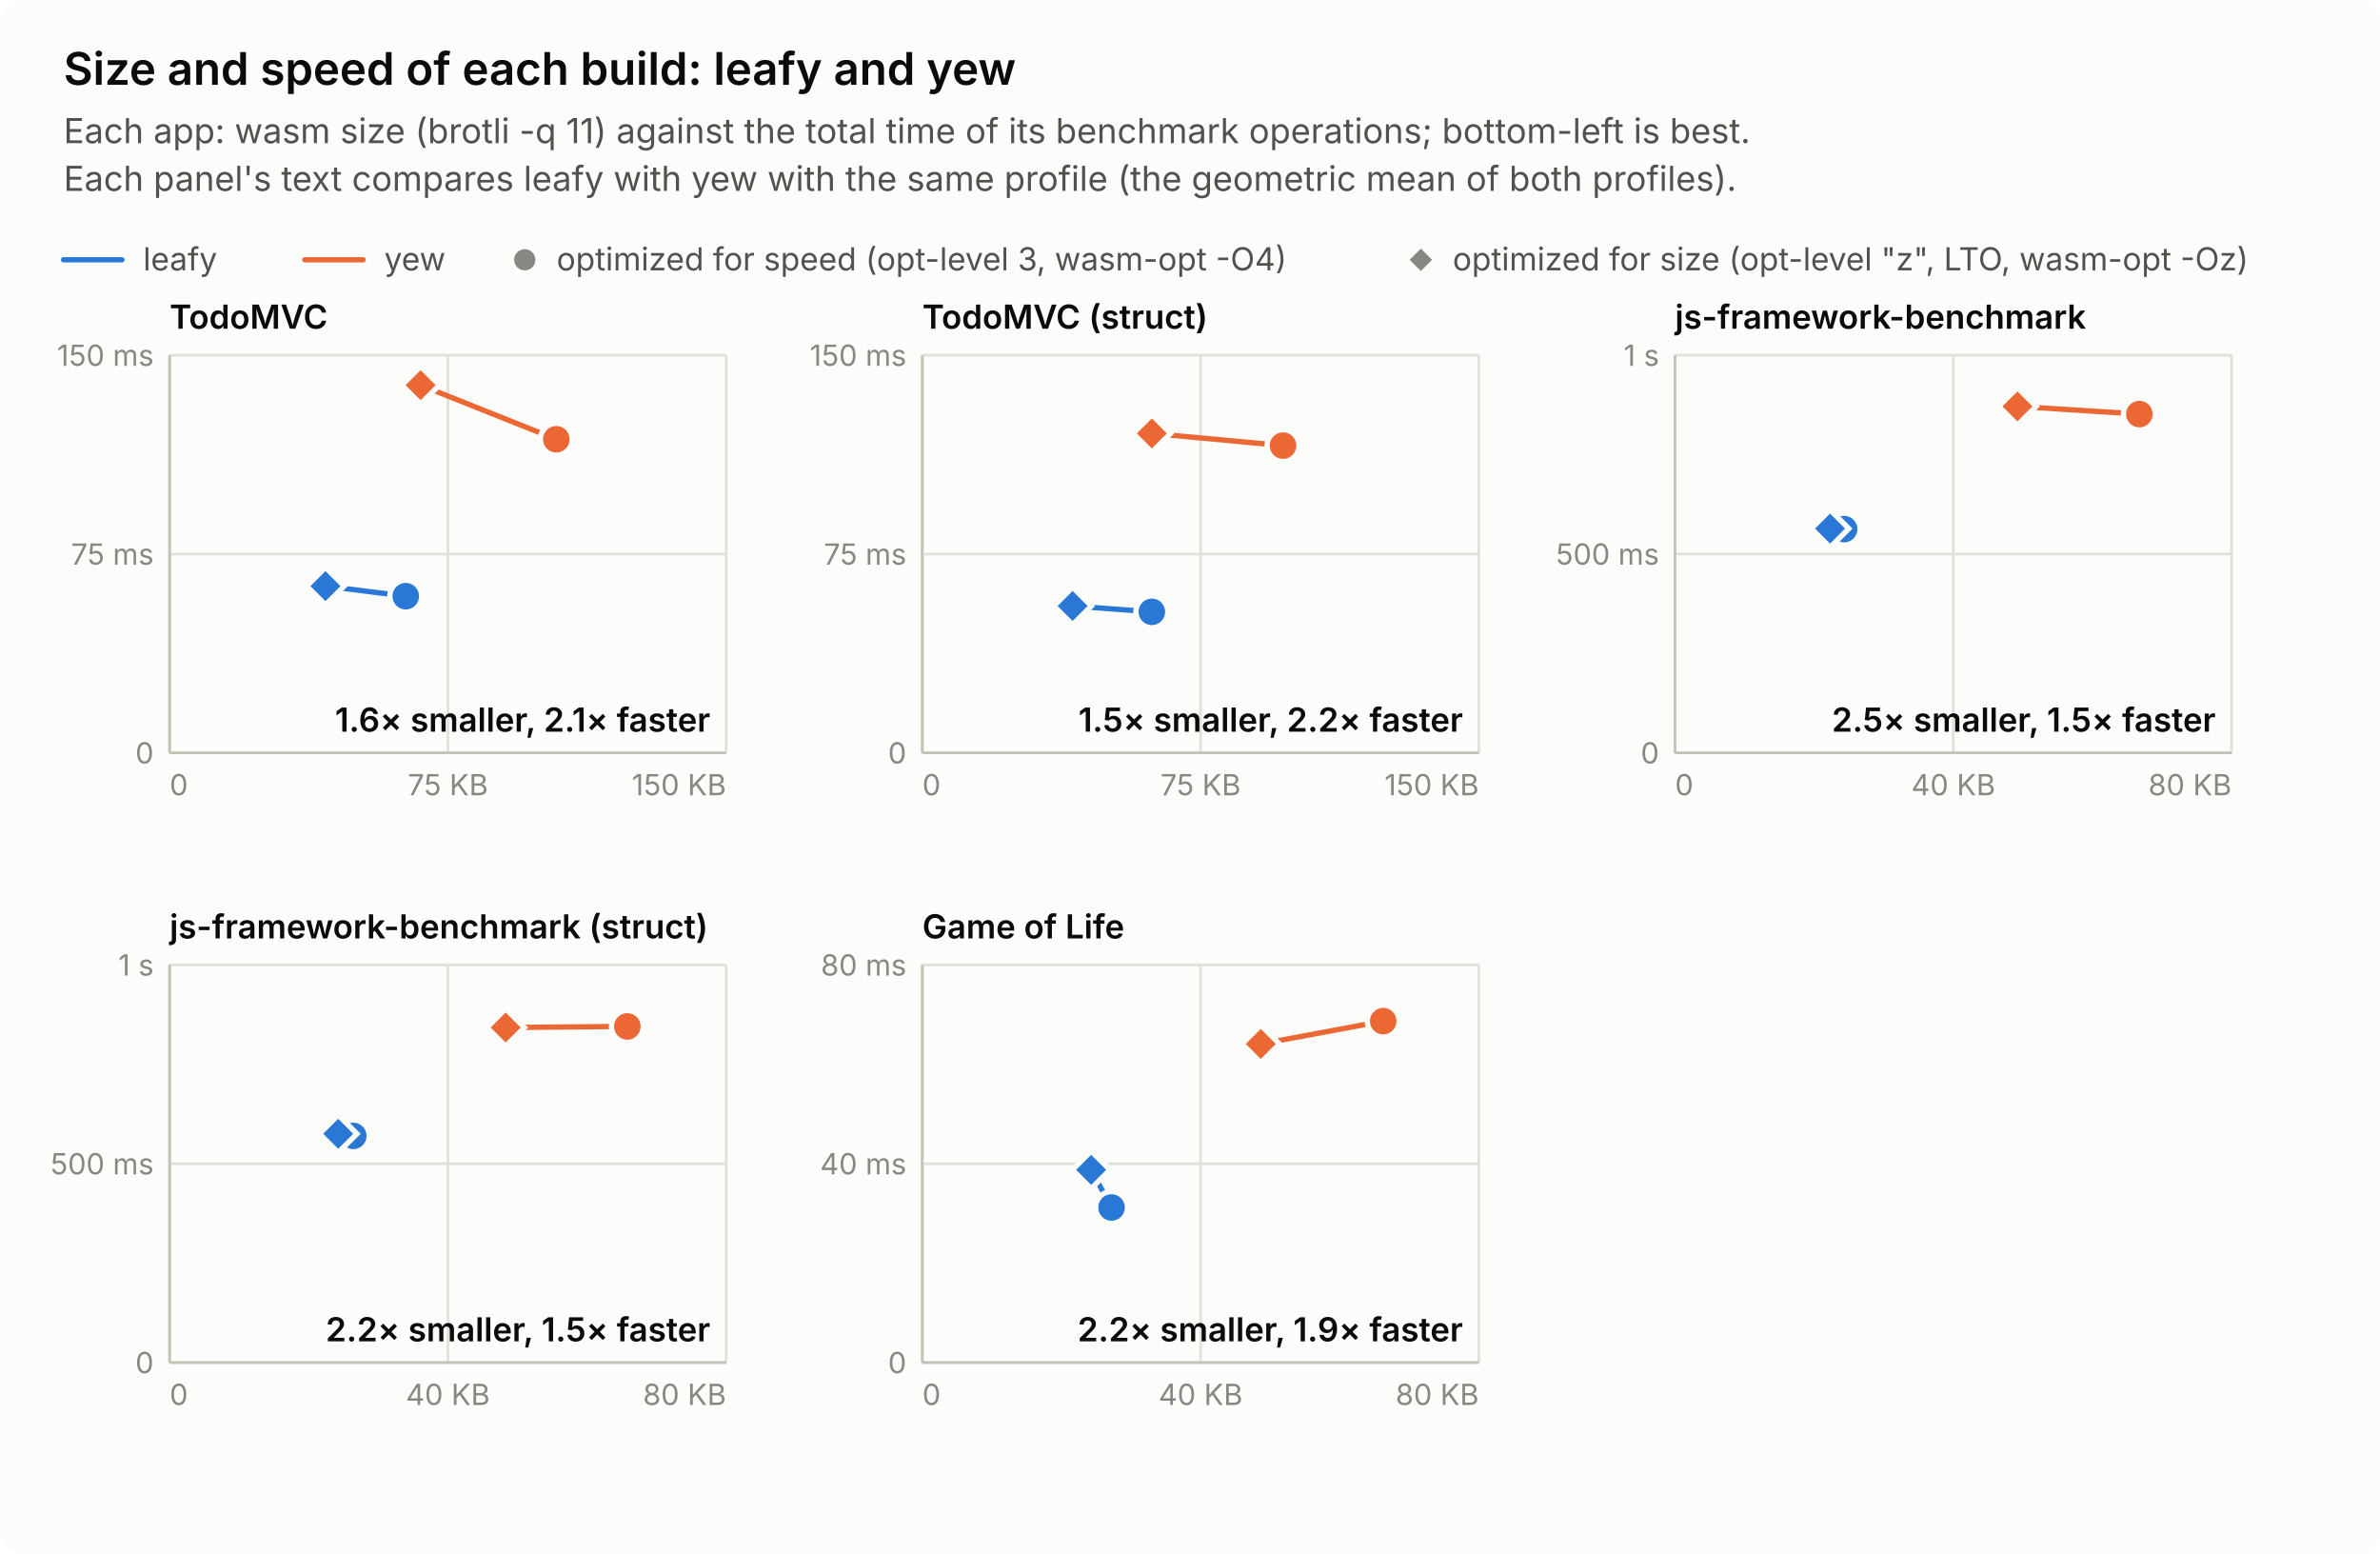
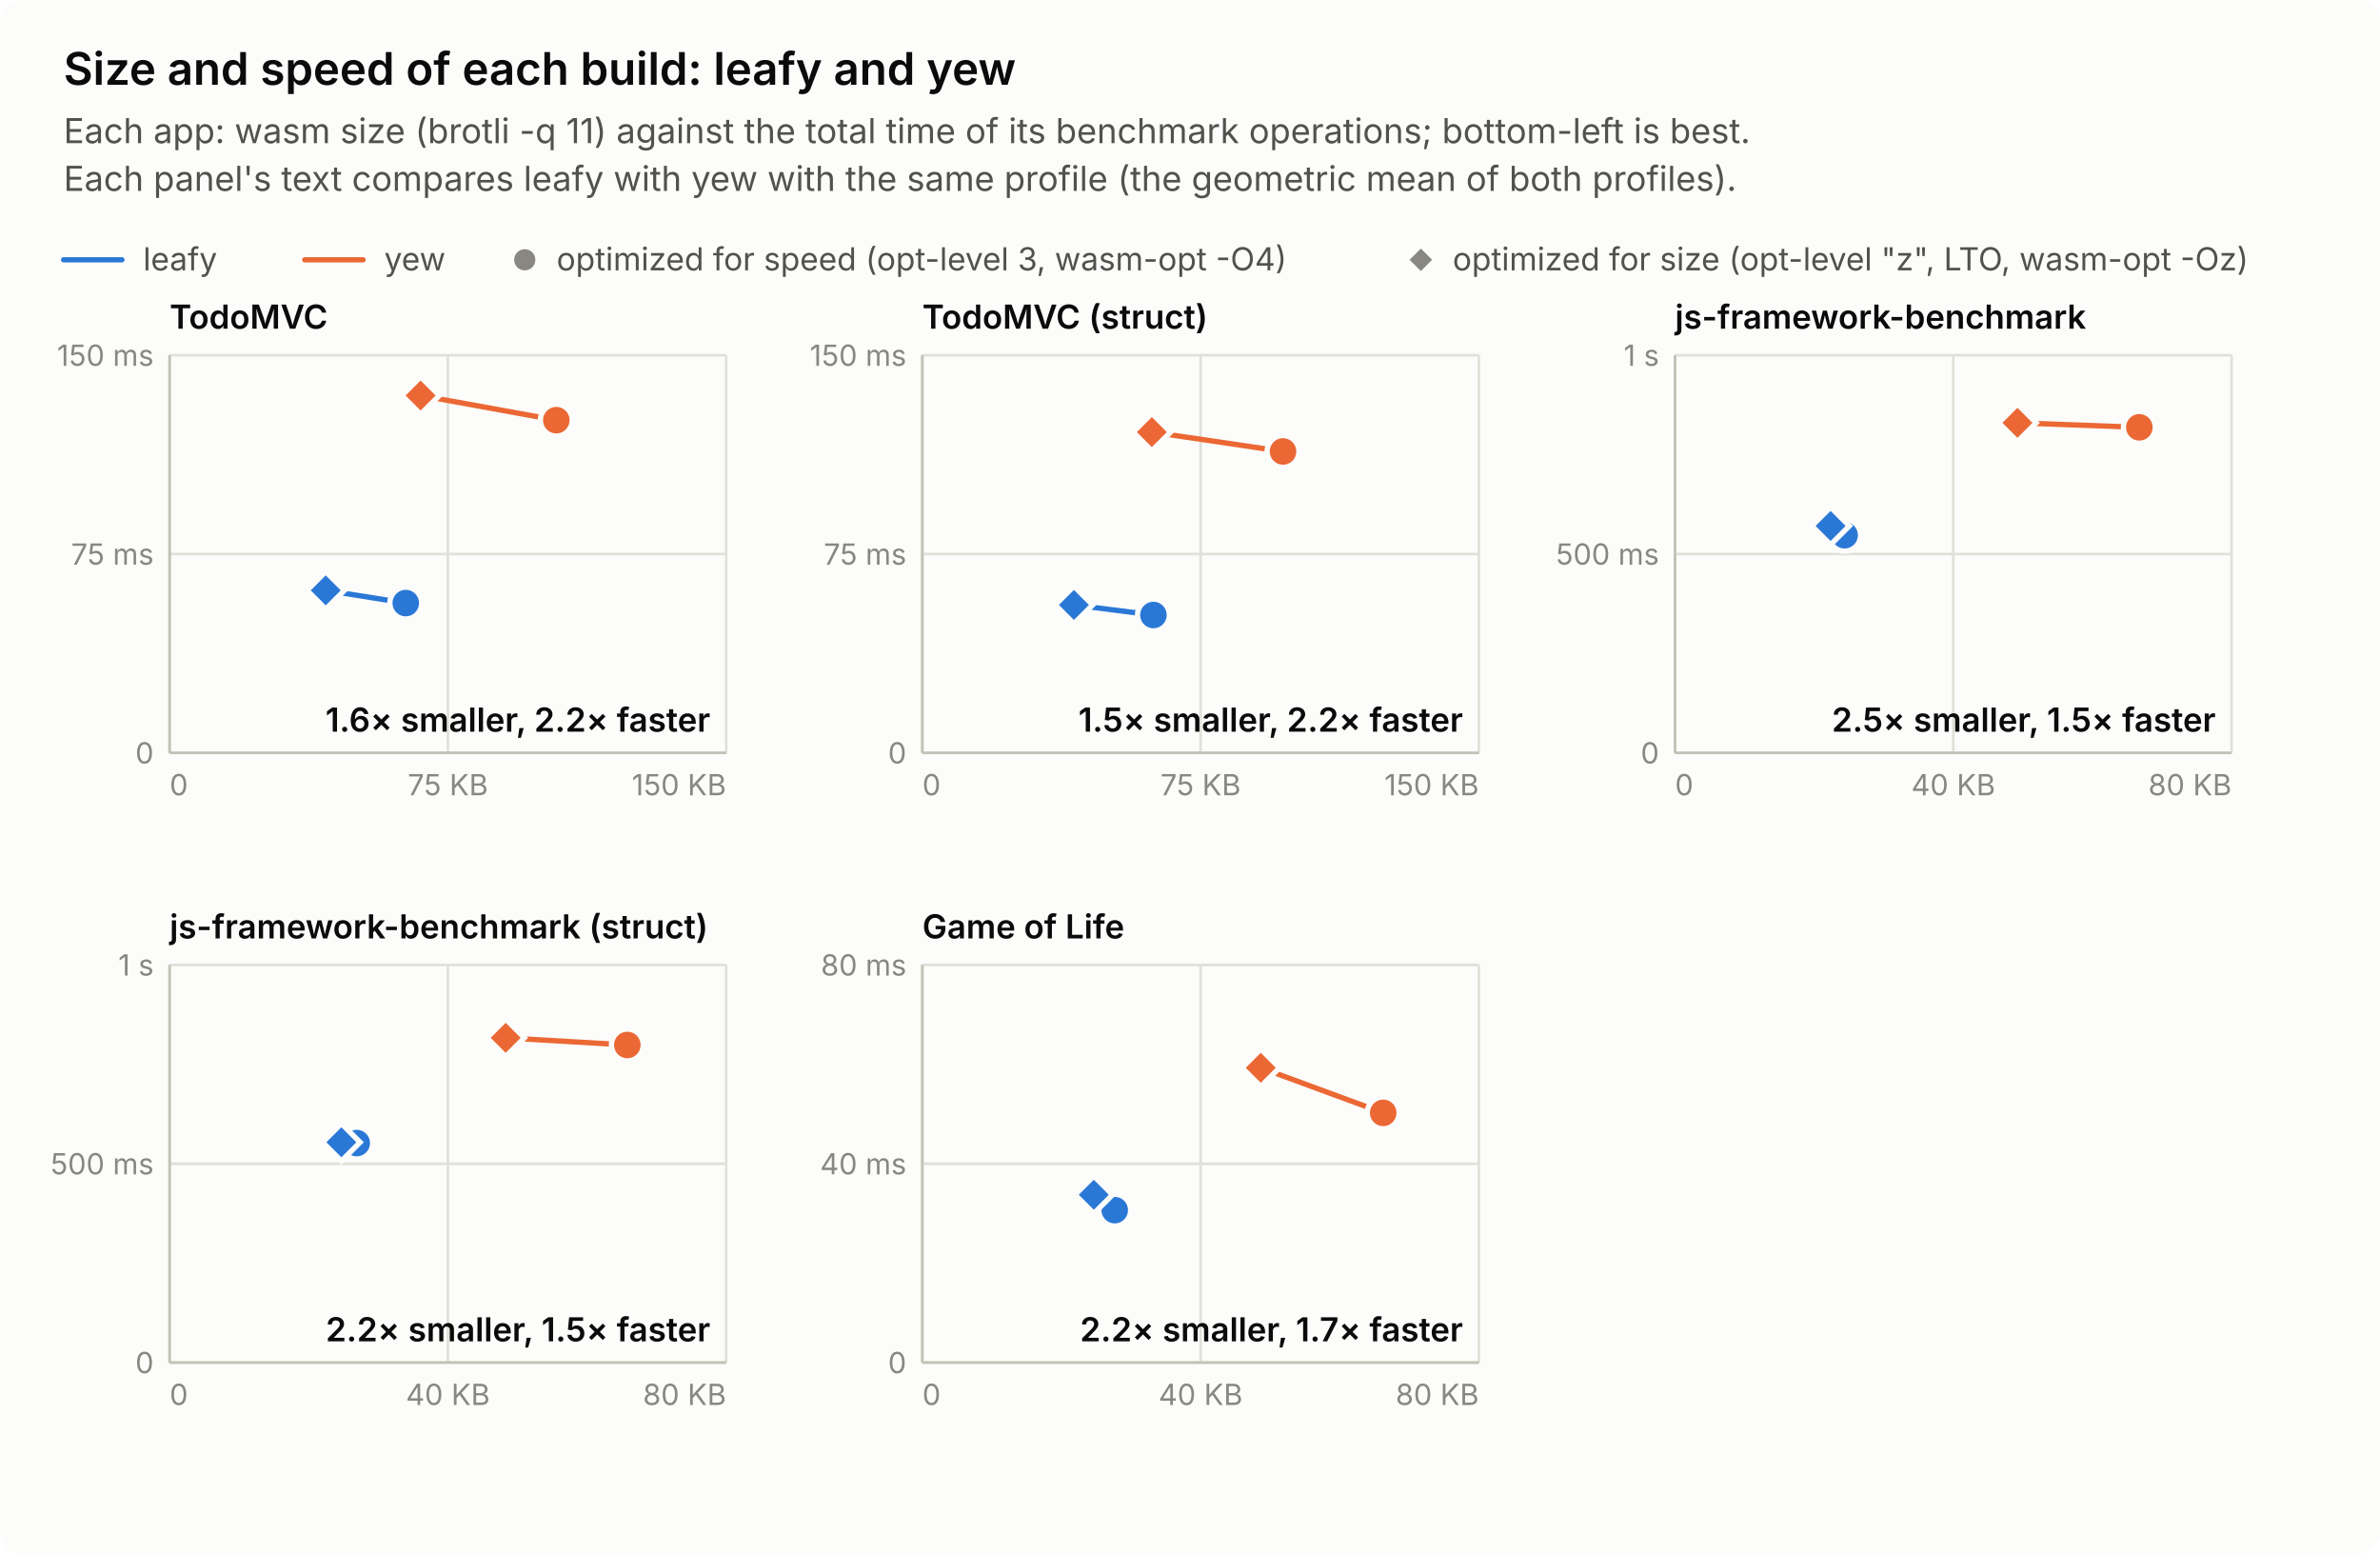
<svg xmlns="http://www.w3.org/2000/svg" viewBox="0 0 898 586" width="898" height="586" role="img" aria-labelledby="t d" font-family="system-ui, -apple-system, 'Segoe UI', sans-serif">
  <style>
  .surface { fill: #fcfcfb; }
  .ink { fill: #0b0b0b; }
  .ink2 { fill: #52514e; }
  .muted { fill: #898781; }
  .grid { stroke: #e1e0d9; stroke-width: 1; }
  .axis { stroke: #c3c2b7; stroke-width: 1; }
  .leafy { fill: #2a78d6; }
  .yew { fill: #eb6834; }
  .line-leafy { stroke: #2a78d6; }
  .line-yew { stroke: #eb6834; }
  .line { stroke-width: 2; fill: none; stroke-linecap: round; }
  .ring { stroke: #fcfcfb; stroke-width: 2; }
  .hit { fill: transparent; }
  .dot:hover .mark { stroke: #0b0b0b; stroke-width: 2; }
  @media (prefers-color-scheme: dark) {
    .surface { fill: #1a1a19; }
    .ink { fill: #f0efec; }
    .ink2 { fill: #c3c2b7; }
    .grid { stroke: #2c2c2a; }
    .axis { stroke: #383835; }
    .leafy { fill: #3987e5; }
    .yew { fill: #d95926; }
    .line-leafy { stroke: #3987e5; }
    .line-yew { stroke: #d95926; }
    .ring { stroke: #1a1a19; }
    .dot:hover .mark { stroke: #f0efec; }
  }
</style>
  <rect class="surface" width="898" height="586" rx="8" />
  <text class="ink" x="24" y="32" font-size="17" font-weight="600">Size and speed of each build: leafy and yew</text>
  <text class="ink2" x="24" y="54" font-size="13">Each app: wasm size (brotli -q 11) against the total time of its benchmark operations; bottom-left is best.</text>
  <text class="ink2" x="24" y="72" font-size="13">Each panel's text compares leafy with yew with the same profile (the geometric mean of both profiles).</text>
  <line class="line line-leafy" x1="24" y1="98" x2="46" y2="98" />
  <text class="ink2" x="54" y="102" font-size="12">leafy</text>
  <line class="line line-yew" x1="115" y1="98" x2="137" y2="98" />
  <text class="ink2" x="145" y="102" font-size="12">yew</text>
  <circle class="muted ring mark" cx="198" cy="98" r="5" />
  <text class="ink2" x="210" y="102" font-size="12">optimized for speed (opt-level 3, wasm-opt -O4)</text>
  <rect class="muted ring mark" x="532.1" y="94" width="8" height="8" transform="rotate(45 536.1 98)" />
  <text class="ink2" x="548.1" y="102" font-size="12">optimized for size (opt-level "z", LTO, wasm-opt -Oz)</text>
  <text class="ink" x="64" y="124" font-size="12.5" font-weight="600">TodoMVC</text>
  <line class="grid" x1="64" y1="134" x2="64" y2="284" />
  <text class="muted" x="64" y="300" font-size="11" text-anchor="start">0</text>
  <line class="grid" x1="169" y1="134" x2="169" y2="284" />
  <text class="muted" x="169" y="300" font-size="11" text-anchor="middle">75 KB</text>
  <line class="grid" x1="274" y1="134" x2="274" y2="284" />
  <text class="muted" x="274" y="300" font-size="11" text-anchor="end">150 KB</text>
  <line class="grid" x1="64" y1="284" x2="274" y2="284" />
  <text class="muted" x="58" y="288" font-size="11" text-anchor="end">0</text>
  <line class="grid" x1="64" y1="209" x2="274" y2="209" />
  <text class="muted" x="58" y="213" font-size="11" text-anchor="end">75 ms</text>
  <line class="grid" x1="64" y1="134" x2="274" y2="134" />
  <text class="muted" x="58" y="138" font-size="11" text-anchor="end">150 ms</text>
  <line class="axis" x1="64" y1="284" x2="274" y2="284" />
  <line class="axis" x1="64" y1="134" x2="64" y2="284" />
-   <line class="line line-leafy" x1="153.1" y1="224.9" x2="122.8" y2="221.1" />
-   <line class="line line-yew" x1="209.9" y1="165.7" x2="158.7" y2="145.3" />
-   <text class="ink" x="268" y="276" font-size="12.5" font-weight="600" text-anchor="end">1.6× smaller, 2.1× faster</text>
-   <g class="dot">
-     <circle class="hit" cx="153.1" cy="224.9" r="12" />
-     <circle class="leafy ring mark" cx="153.1" cy="224.9" r="6" />
-   </g>
-   <g class="dot">
-     <circle class="hit" cx="122.8" cy="221.1" r="12" />
-     <rect class="leafy ring mark" x="117.8" y="216.1" width="10" height="10" transform="rotate(45 122.8 221.1)" />
-   </g>
-   <g class="dot">
-     <circle class="hit" cx="209.9" cy="165.7" r="12" />
-     <circle class="yew ring mark" cx="209.9" cy="165.7" r="6" />
-   </g>
-   <g class="dot">
-     <circle class="hit" cx="158.7" cy="145.3" r="12" />
-     <rect class="yew ring mark" x="153.7" y="140.3" width="10" height="10" transform="rotate(45 158.7 145.3)" />
+   <line class="line line-leafy" x1="153.1" y1="227.5" x2="122.9" y2="222.7" />
+   <line class="line line-yew" x1="209.9" y1="158.5" x2="158.7" y2="149.2" />
+   <text class="ink" x="268" y="276" font-size="12.5" font-weight="600" text-anchor="end">1.6× smaller, 2.2× faster</text>
+   <g class="dot">
+     <circle class="hit" cx="153.1" cy="227.5" r="12" />
+     <circle class="leafy ring mark" cx="153.1" cy="227.5" r="6" />
+   </g>
+   <g class="dot">
+     <circle class="hit" cx="122.9" cy="222.7" r="12" />
+     <rect class="leafy ring mark" x="117.9" y="217.7" width="10" height="10" transform="rotate(45 122.9 222.7)" />
+   </g>
+   <g class="dot">
+     <circle class="hit" cx="209.9" cy="158.5" r="12" />
+     <circle class="yew ring mark" cx="209.9" cy="158.5" r="6" />
+   </g>
+   <g class="dot">
+     <circle class="hit" cx="158.7" cy="149.2" r="12" />
+     <rect class="yew ring mark" x="153.7" y="144.2" width="10" height="10" transform="rotate(45 158.7 149.2)" />
  </g>
  <text class="ink" x="348" y="124" font-size="12.5" font-weight="600">TodoMVC (struct)</text>
  <line class="grid" x1="348" y1="134" x2="348" y2="284" />
  <text class="muted" x="348" y="300" font-size="11" text-anchor="start">0</text>
  <line class="grid" x1="453" y1="134" x2="453" y2="284" />
  <text class="muted" x="453" y="300" font-size="11" text-anchor="middle">75 KB</text>
  <line class="grid" x1="558" y1="134" x2="558" y2="284" />
  <text class="muted" x="558" y="300" font-size="11" text-anchor="end">150 KB</text>
  <line class="grid" x1="348" y1="284" x2="558" y2="284" />
  <text class="muted" x="342" y="288" font-size="11" text-anchor="end">0</text>
  <line class="grid" x1="348" y1="209" x2="558" y2="209" />
  <text class="muted" x="342" y="213" font-size="11" text-anchor="end">75 ms</text>
  <line class="grid" x1="348" y1="134" x2="558" y2="134" />
  <text class="muted" x="342" y="138" font-size="11" text-anchor="end">150 ms</text>
  <line class="axis" x1="348" y1="284" x2="558" y2="284" />
  <line class="axis" x1="348" y1="134" x2="348" y2="284" />
-   <line class="line line-leafy" x1="434.6" y1="230.8" x2="404.7" y2="228.6" />
-   <line class="line line-yew" x1="484.1" y1="168.1" x2="434.6" y2="163.5" />
+   <line class="line line-leafy" x1="435.2" y1="232.0" x2="405.2" y2="228.2" />
+   <line class="line line-yew" x1="484.1" y1="170.3" x2="434.6" y2="163.0" />
  <text class="ink" x="552" y="276" font-size="12.5" font-weight="600" text-anchor="end">1.5× smaller, 2.2× faster</text>
  <g class="dot">
-     <circle class="hit" cx="434.6" cy="230.8" r="12" />
-     <circle class="leafy ring mark" cx="434.6" cy="230.8" r="6" />
-   </g>
-   <g class="dot">
-     <circle class="hit" cx="404.7" cy="228.6" r="12" />
-     <rect class="leafy ring mark" x="399.7" y="223.6" width="10" height="10" transform="rotate(45 404.7 228.6)" />
-   </g>
-   <g class="dot">
-     <circle class="hit" cx="484.1" cy="168.1" r="12" />
-     <circle class="yew ring mark" cx="484.1" cy="168.1" r="6" />
-   </g>
-   <g class="dot">
-     <circle class="hit" cx="434.6" cy="163.5" r="12" />
-     <rect class="yew ring mark" x="429.6" y="158.5" width="10" height="10" transform="rotate(45 434.6 163.5)" />
+     <circle class="hit" cx="435.2" cy="232" r="12" />
+     <circle class="leafy ring mark" cx="435.2" cy="232" r="6" />
+   </g>
+   <g class="dot">
+     <circle class="hit" cx="405.2" cy="228.2" r="12" />
+     <rect class="leafy ring mark" x="400.2" y="223.2" width="10" height="10" transform="rotate(45 405.2 228.2)" />
+   </g>
+   <g class="dot">
+     <circle class="hit" cx="484.1" cy="170.3" r="12" />
+     <circle class="yew ring mark" cx="484.1" cy="170.3" r="6" />
+   </g>
+   <g class="dot">
+     <circle class="hit" cx="434.6" cy="163" r="12" />
+     <rect class="yew ring mark" x="429.6" y="158" width="10" height="10" transform="rotate(45 434.6 163)" />
  </g>
  <text class="ink" x="632" y="124" font-size="12.5" font-weight="600">js-framework-benchmark</text>
  <line class="grid" x1="632" y1="134" x2="632" y2="284" />
  <text class="muted" x="632" y="300" font-size="11" text-anchor="start">0</text>
  <line class="grid" x1="737" y1="134" x2="737" y2="284" />
  <text class="muted" x="737" y="300" font-size="11" text-anchor="middle">40 KB</text>
  <line class="grid" x1="842" y1="134" x2="842" y2="284" />
  <text class="muted" x="842" y="300" font-size="11" text-anchor="end">80 KB</text>
  <line class="grid" x1="632" y1="284" x2="842" y2="284" />
  <text class="muted" x="626" y="288" font-size="11" text-anchor="end">0</text>
  <line class="grid" x1="632" y1="209" x2="842" y2="209" />
  <text class="muted" x="626" y="213" font-size="11" text-anchor="end">500 ms</text>
  <line class="grid" x1="632" y1="134" x2="842" y2="134" />
  <text class="muted" x="626" y="138" font-size="11" text-anchor="end">1 s</text>
  <line class="axis" x1="632" y1="284" x2="842" y2="284" />
  <line class="axis" x1="632" y1="134" x2="632" y2="284" />
-   <line class="line line-leafy" x1="695.8" y1="199.6" x2="690.5" y2="199.4" />
-   <line class="line line-yew" x1="807.2" y1="156.2" x2="761.2" y2="153.3" />
+   <line class="line line-leafy" x1="696.0" y1="201.9" x2="690.7" y2="198.4" />
+   <line class="line line-yew" x1="807.2" y1="161.2" x2="761.2" y2="159.5" />
  <text class="ink" x="836" y="276" font-size="12.5" font-weight="600" text-anchor="end">2.5× smaller, 1.5× faster</text>
  <g class="dot">
-     <circle class="hit" cx="695.8" cy="199.6" r="12" />
-     <circle class="leafy ring mark" cx="695.8" cy="199.6" r="6" />
-   </g>
-   <g class="dot">
-     <circle class="hit" cx="690.5" cy="199.4" r="12" />
-     <rect class="leafy ring mark" x="685.5" y="194.4" width="10" height="10" transform="rotate(45 690.5 199.4)" />
-   </g>
-   <g class="dot">
-     <circle class="hit" cx="807.2" cy="156.2" r="12" />
-     <circle class="yew ring mark" cx="807.2" cy="156.2" r="6" />
-   </g>
-   <g class="dot">
-     <circle class="hit" cx="761.2" cy="153.3" r="12" />
-     <rect class="yew ring mark" x="756.2" y="148.3" width="10" height="10" transform="rotate(45 761.2 153.3)" />
+     <circle class="hit" cx="696" cy="201.9" r="12" />
+     <circle class="leafy ring mark" cx="696" cy="201.9" r="6" />
+   </g>
+   <g class="dot">
+     <circle class="hit" cx="690.7" cy="198.4" r="12" />
+     <rect class="leafy ring mark" x="685.7" y="193.4" width="10" height="10" transform="rotate(45 690.7 198.4)" />
+   </g>
+   <g class="dot">
+     <circle class="hit" cx="807.2" cy="161.2" r="12" />
+     <circle class="yew ring mark" cx="807.2" cy="161.2" r="6" />
+   </g>
+   <g class="dot">
+     <circle class="hit" cx="761.2" cy="159.5" r="12" />
+     <rect class="yew ring mark" x="756.2" y="154.5" width="10" height="10" transform="rotate(45 761.2 159.5)" />
  </g>
  <text class="ink" x="64" y="354" font-size="12.5" font-weight="600">js-framework-benchmark (struct)</text>
  <line class="grid" x1="64" y1="364" x2="64" y2="514" />
  <text class="muted" x="64" y="530" font-size="11" text-anchor="start">0</text>
  <line class="grid" x1="169" y1="364" x2="169" y2="514" />
  <text class="muted" x="169" y="530" font-size="11" text-anchor="middle">40 KB</text>
  <line class="grid" x1="274" y1="364" x2="274" y2="514" />
  <text class="muted" x="274" y="530" font-size="11" text-anchor="end">80 KB</text>
  <line class="grid" x1="64" y1="514" x2="274" y2="514" />
  <text class="muted" x="58" y="518" font-size="11" text-anchor="end">0</text>
  <line class="grid" x1="64" y1="439" x2="274" y2="439" />
  <text class="muted" x="58" y="443" font-size="11" text-anchor="end">500 ms</text>
  <line class="grid" x1="64" y1="364" x2="274" y2="364" />
  <text class="muted" x="58" y="368" font-size="11" text-anchor="end">1 s</text>
  <line class="axis" x1="64" y1="514" x2="274" y2="514" />
  <line class="axis" x1="64" y1="364" x2="64" y2="514" />
-   <line class="line line-leafy" x1="133.3" y1="428.5" x2="127.6" y2="427.7" />
-   <line class="line line-yew" x1="236.7" y1="387.2" x2="190.8" y2="387.6" />
+   <line class="line line-leafy" x1="134.6" y1="431.2" x2="128.8" y2="430.9" />
+   <line class="line line-yew" x1="236.7" y1="394.2" x2="190.8" y2="391.5" />
  <text class="ink" x="268" y="506" font-size="12.5" font-weight="600" text-anchor="end">2.2× smaller, 1.5× faster</text>
  <g class="dot">
-     <circle class="hit" cx="133.3" cy="428.5" r="12" />
-     <circle class="leafy ring mark" cx="133.3" cy="428.5" r="6" />
-   </g>
-   <g class="dot">
-     <circle class="hit" cx="127.6" cy="427.7" r="12" />
-     <rect class="leafy ring mark" x="122.6" y="422.7" width="10" height="10" transform="rotate(45 127.6 427.7)" />
-   </g>
-   <g class="dot">
-     <circle class="hit" cx="236.7" cy="387.2" r="12" />
-     <circle class="yew ring mark" cx="236.7" cy="387.2" r="6" />
-   </g>
-   <g class="dot">
-     <circle class="hit" cx="190.8" cy="387.6" r="12" />
-     <rect class="yew ring mark" x="185.8" y="382.6" width="10" height="10" transform="rotate(45 190.8 387.6)" />
+     <circle class="hit" cx="134.6" cy="431.2" r="12" />
+     <circle class="leafy ring mark" cx="134.6" cy="431.2" r="6" />
+   </g>
+   <g class="dot">
+     <circle class="hit" cx="128.8" cy="430.9" r="12" />
+     <rect class="leafy ring mark" x="123.8" y="425.9" width="10" height="10" transform="rotate(45 128.8 430.9)" />
+   </g>
+   <g class="dot">
+     <circle class="hit" cx="236.7" cy="394.2" r="12" />
+     <circle class="yew ring mark" cx="236.7" cy="394.2" r="6" />
+   </g>
+   <g class="dot">
+     <circle class="hit" cx="190.8" cy="391.5" r="12" />
+     <rect class="yew ring mark" x="185.8" y="386.5" width="10" height="10" transform="rotate(45 190.8 391.5)" />
  </g>
  <text class="ink" x="348" y="354" font-size="12.5" font-weight="600">Game of Life</text>
  <line class="grid" x1="348" y1="364" x2="348" y2="514" />
  <text class="muted" x="348" y="530" font-size="11" text-anchor="start">0</text>
  <line class="grid" x1="453" y1="364" x2="453" y2="514" />
  <text class="muted" x="453" y="530" font-size="11" text-anchor="middle">40 KB</text>
  <line class="grid" x1="558" y1="364" x2="558" y2="514" />
  <text class="muted" x="558" y="530" font-size="11" text-anchor="end">80 KB</text>
  <line class="grid" x1="348" y1="514" x2="558" y2="514" />
  <text class="muted" x="342" y="518" font-size="11" text-anchor="end">0</text>
  <line class="grid" x1="348" y1="439" x2="558" y2="439" />
  <text class="muted" x="342" y="443" font-size="11" text-anchor="end">40 ms</text>
  <line class="grid" x1="348" y1="364" x2="558" y2="364" />
  <text class="muted" x="342" y="368" font-size="11" text-anchor="end">80 ms</text>
  <line class="axis" x1="348" y1="514" x2="558" y2="514" />
  <line class="axis" x1="348" y1="364" x2="348" y2="514" />
-   <line class="line line-leafy" x1="419.4" y1="455.5" x2="411.7" y2="441.3" />
-   <line class="line line-yew" x1="521.9" y1="385.2" x2="475.7" y2="393.8" />
-   <text class="ink" x="552" y="506" font-size="12.5" font-weight="600" text-anchor="end">2.2× smaller, 1.9× faster</text>
-   <g class="dot">
-     <circle class="hit" cx="419.4" cy="455.5" r="12" />
-     <circle class="leafy ring mark" cx="419.4" cy="455.5" r="6" />
-   </g>
-   <g class="dot">
-     <circle class="hit" cx="411.7" cy="441.3" r="12" />
-     <rect class="leafy ring mark" x="406.7" y="436.3" width="10" height="10" transform="rotate(45 411.7 441.3)" />
-   </g>
-   <g class="dot">
-     <circle class="hit" cx="521.9" cy="385.2" r="12" />
-     <circle class="yew ring mark" cx="521.9" cy="385.2" r="6" />
-   </g>
-   <g class="dot">
-     <circle class="hit" cx="475.7" cy="393.8" r="12" />
-     <rect class="yew ring mark" x="470.7" y="388.8" width="10" height="10" transform="rotate(45 475.7 393.8)" />
+   <line class="line line-leafy" x1="420.6" y1="456.5" x2="412.7" y2="450.7" />
+   <line class="line line-yew" x1="521.9" y1="419.8" x2="475.7" y2="402.8" />
+   <text class="ink" x="552" y="506" font-size="12.5" font-weight="600" text-anchor="end">2.2× smaller, 1.7× faster</text>
+   <g class="dot">
+     <circle class="hit" cx="420.6" cy="456.5" r="12" />
+     <circle class="leafy ring mark" cx="420.6" cy="456.5" r="6" />
+   </g>
+   <g class="dot">
+     <circle class="hit" cx="412.7" cy="450.7" r="12" />
+     <rect class="leafy ring mark" x="407.7" y="445.7" width="10" height="10" transform="rotate(45 412.7 450.7)" />
+   </g>
+   <g class="dot">
+     <circle class="hit" cx="521.9" cy="419.8" r="12" />
+     <circle class="yew ring mark" cx="521.9" cy="419.8" r="6" />
+   </g>
+   <g class="dot">
+     <circle class="hit" cx="475.7" cy="402.8" r="12" />
+     <rect class="yew ring mark" x="470.7" y="397.8" width="10" height="10" transform="rotate(45 475.7 402.8)" />
  </g>
</svg>
